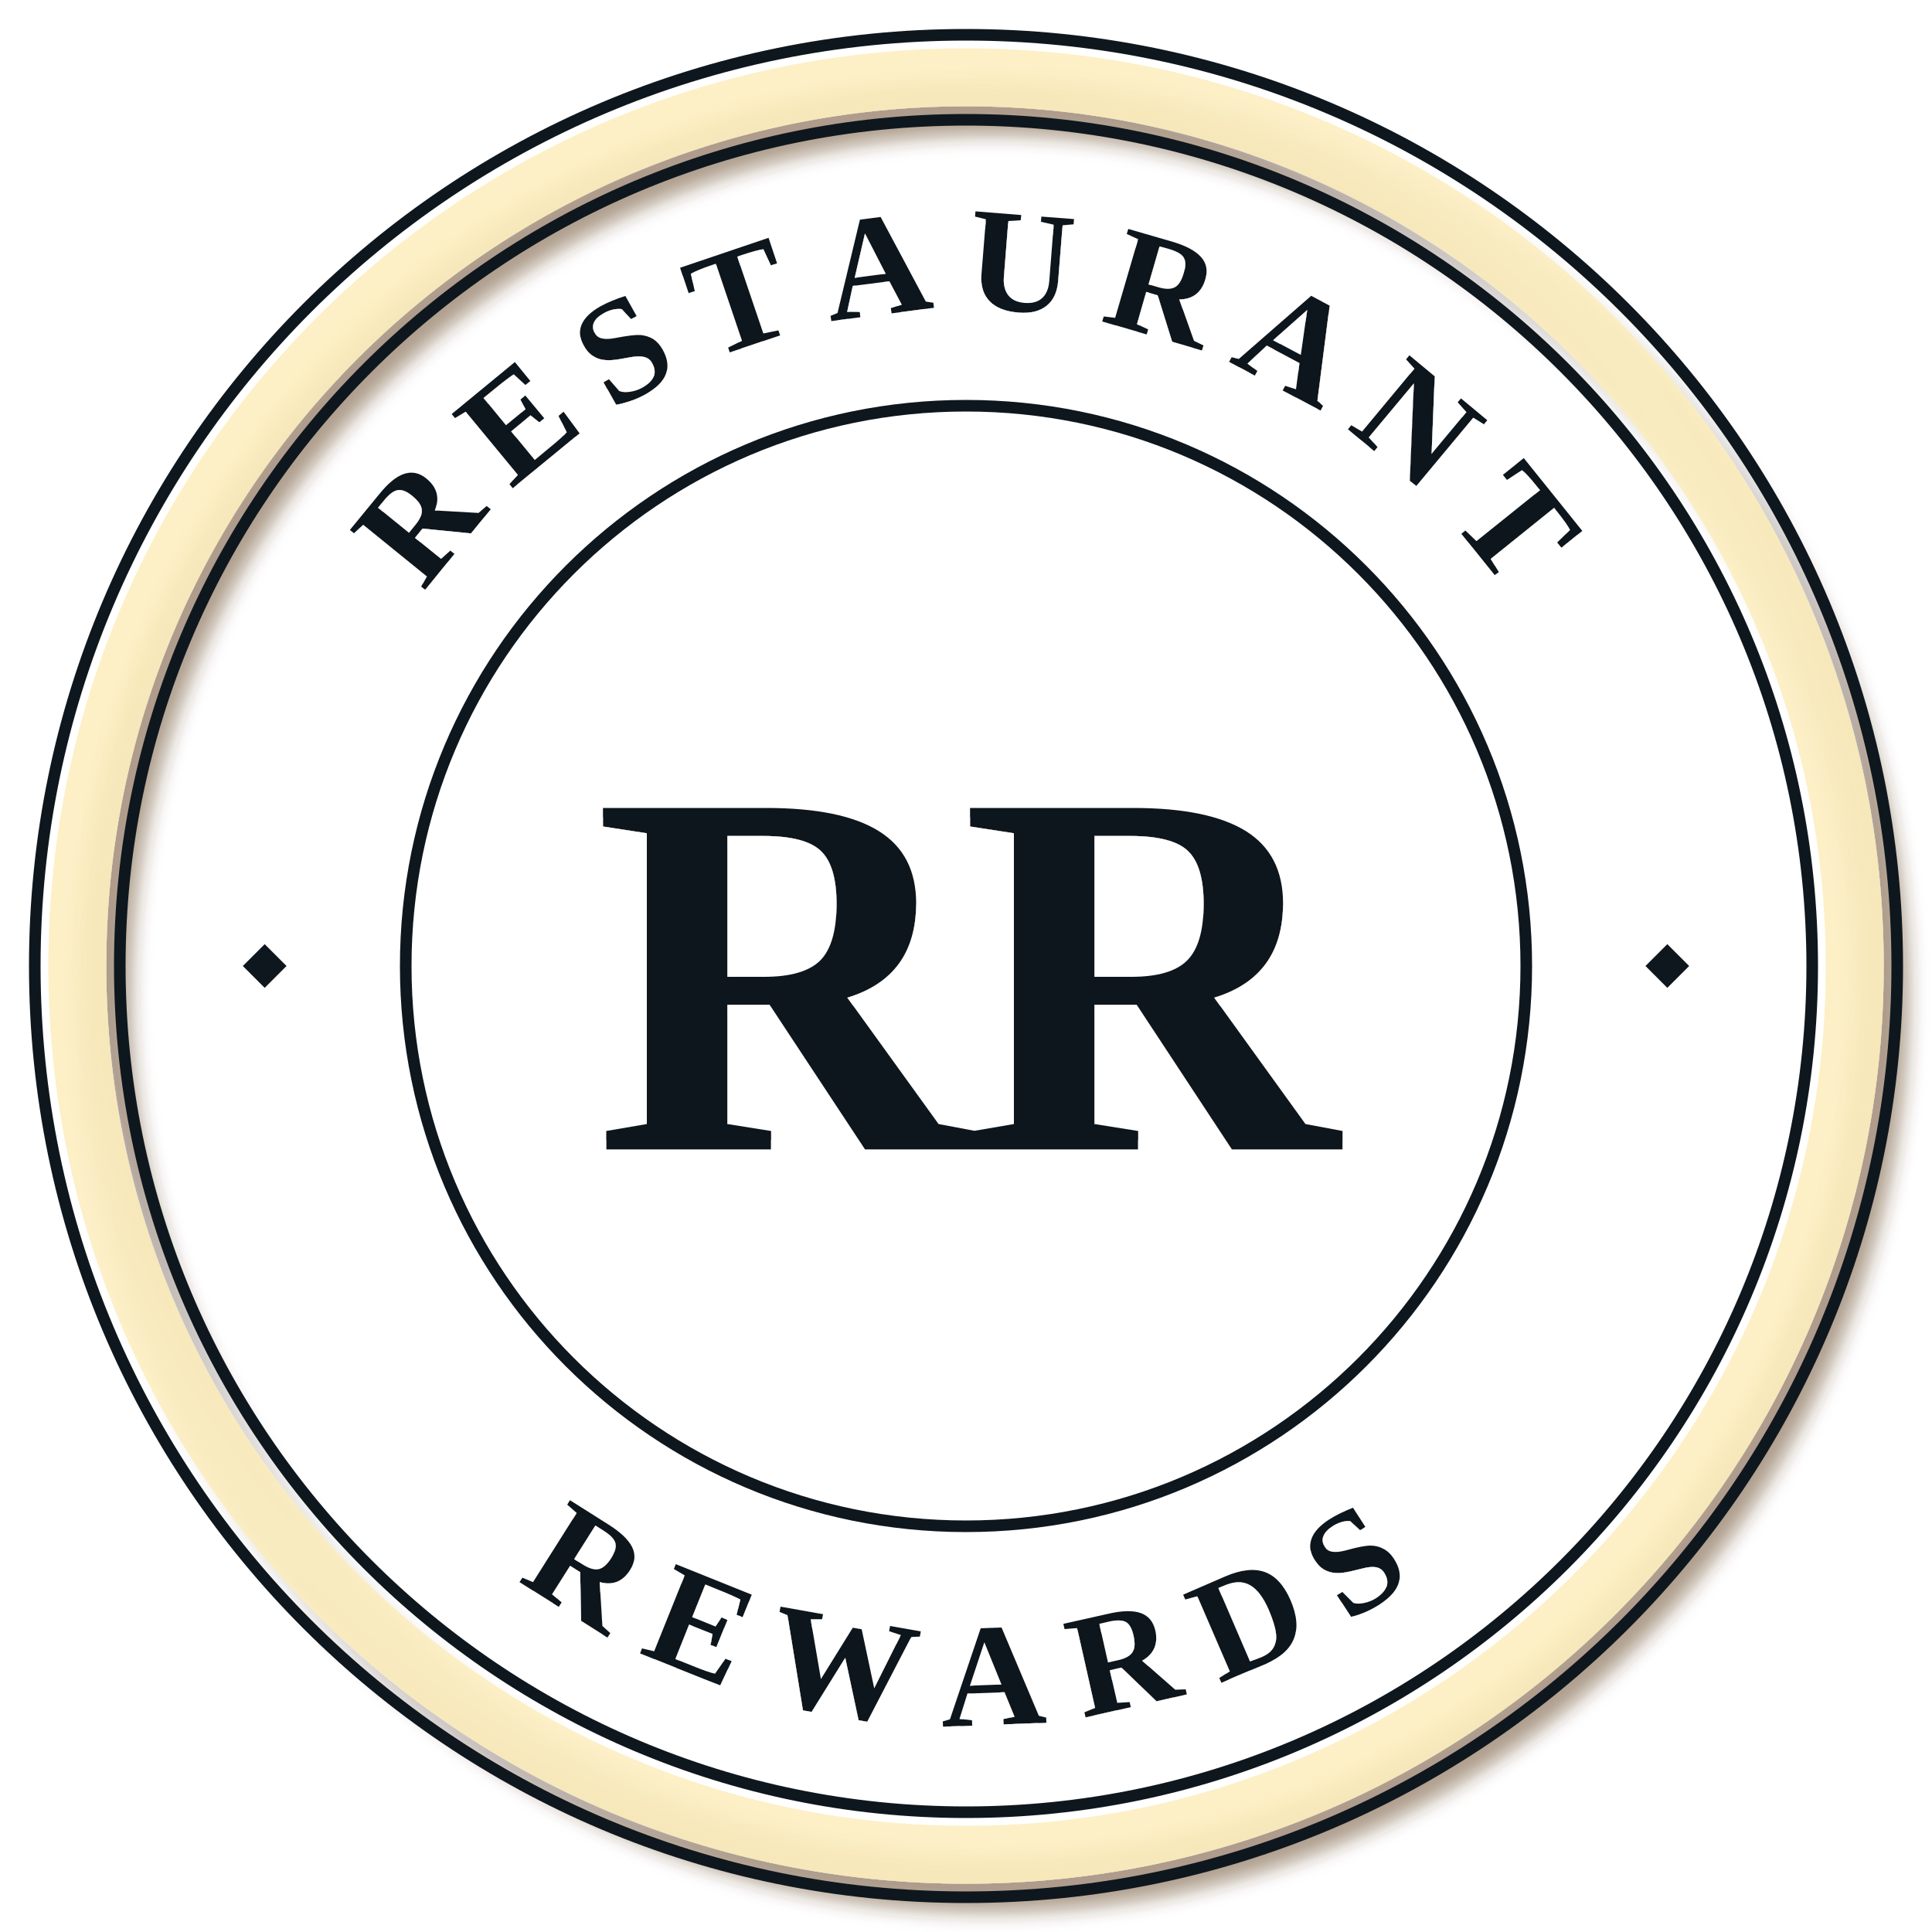
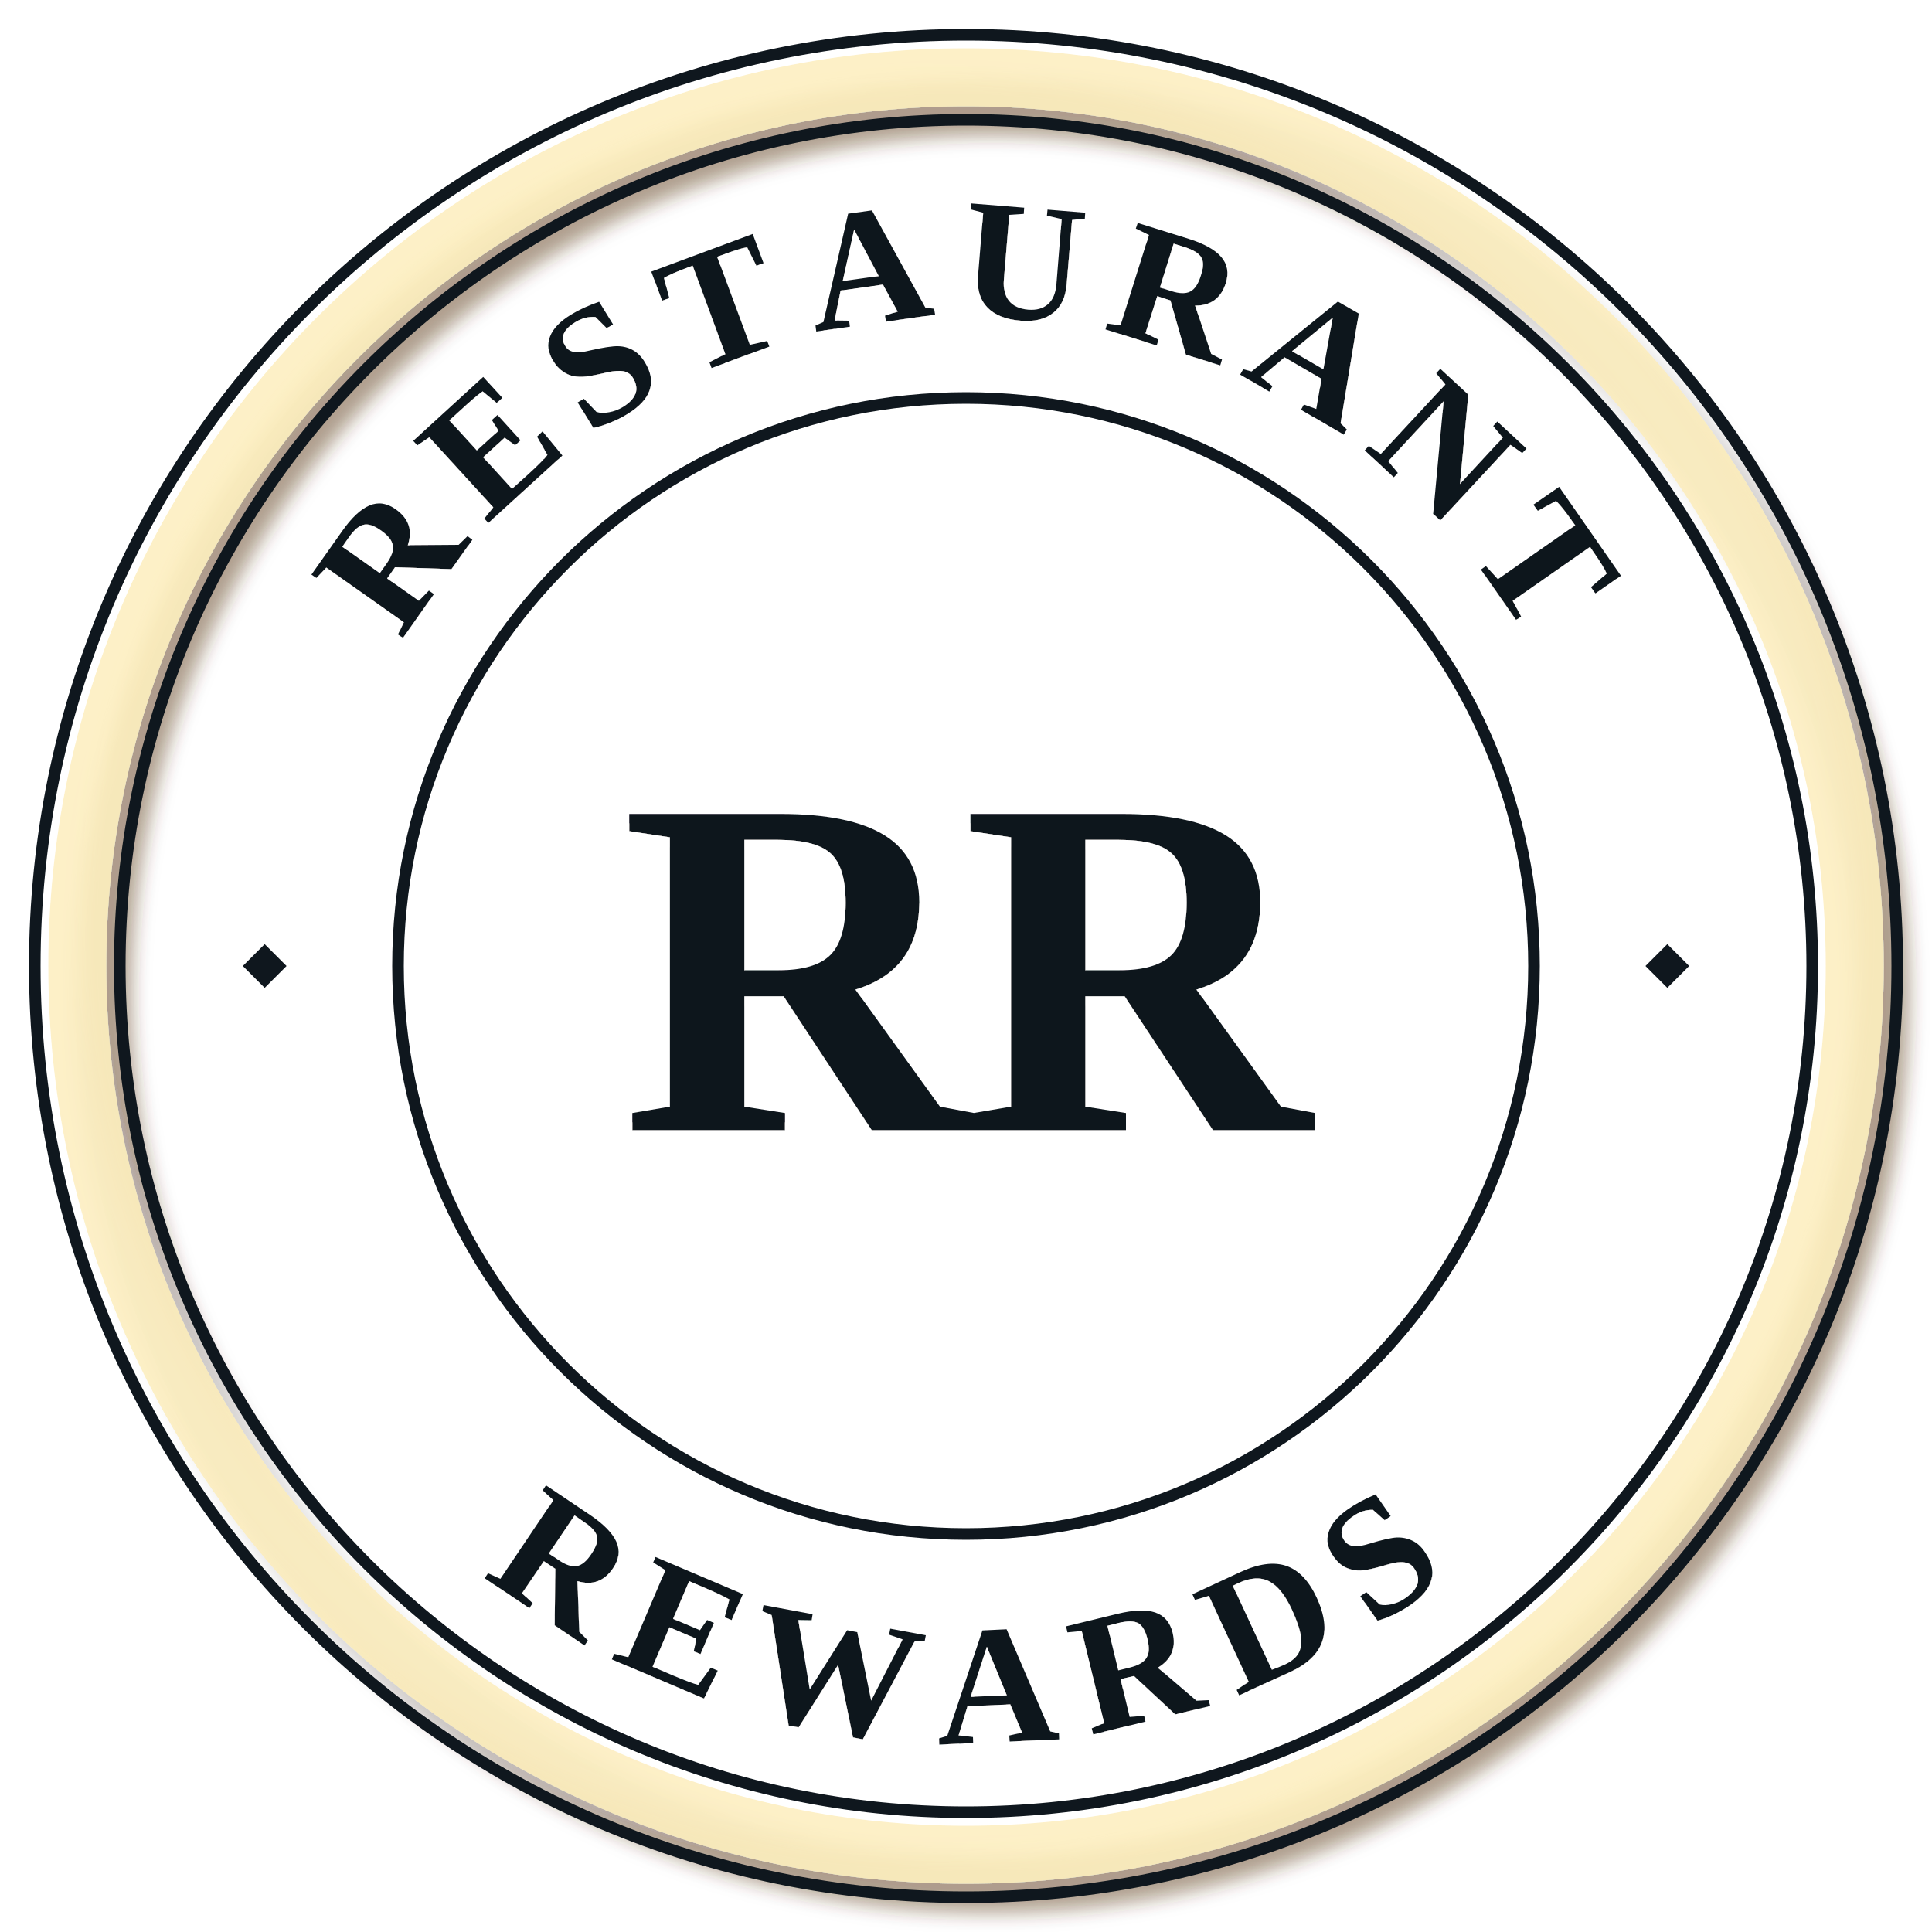
<svg xmlns="http://www.w3.org/2000/svg" viewBox="0 0 100 100" width="100" height="100" role="img" aria-label="Restaurant Rewards (RR)">
  <defs>
    <filter id="emb" x="-15%" y="-15%" width="130%" height="130%">
      <feGaussianBlur in="SourceAlpha" stdDeviation=".5" result="a" />
      <feOffset in="a" dx="-1.2" dy="-1.4" result="ho" />
      <feComposite in="ho" in2="SourceAlpha" operator="out" result="h" />
      <feFlood flood-color="#ffffff" flood-opacity=".95" result="hf" />
      <feComposite in="hf" in2="h" operator="in" result="hc" />
      <feOffset in="a" dx="1.3" dy="1.5" result="so" />
      <feComposite in="so" in2="SourceAlpha" operator="out" result="s" />
      <feFlood flood-color="#4d2c00" flood-opacity=".72" result="sf" />
      <feComposite in="sf" in2="s" operator="in" result="sc" />
      <feMerge>
        <feMergeNode in="sc" />
        <feMergeNode in="hc" />
        <feMergeNode in="SourceGraphic" />
      </feMerge>
    </filter>
  </defs>
  <g filter="url(#emb)">
    <circle cx="50" cy="50" r="46" fill="none" stroke="#fbe7a0" stroke-opacity=".62" stroke-width="3" />
  </g>
  <circle cx="50" cy="50" r="48.2" fill="none" stroke="#0f171e" stroke-width="0.6" />
  <circle cx="50" cy="50" r="43.8" fill="none" stroke="#0f171e" stroke-width="0.6" />
-   <circle cx="50" cy="50" r="29" fill="none" stroke="#0f171e" stroke-width="0.6" />
+   <circle cx="50" cy="50" r="29.4" fill="none" stroke="#0f171e" stroke-width="0.6" />
  <g fill="#0f171e" style="filter:drop-shadow(0 .5px 0 rgba(255,255,255,.7))">
-     <path d="M21.48 27.84 22.83 28.93 23.31 28.5 23.52 28.67 22.01 30.53 21.8 30.36 22.09 29.84 18.8 27.17 18.32 27.6 18.11 27.43 19.62 25.59Q20.31 24.73 20.91 24.53Q21.52 24.32 22.07 24.77Q22.9 25.45 22.51 26.42L24.77 26.55L25.19 26.19L25.4 26.36L24.38 27.61L21.87 27.36ZM21.35 25.68Q20.92 25.32 20.6 25.37Q20.29 25.41 19.9 25.88L19.57 26.28L21.17 27.58L21.51 27.16Q21.87 26.72 21.83 26.38Q21.8 26.05 21.35 25.68Z M26.37 25.06 26.8 24.58 24.1 21.31 23.55 21.64 23.38 21.43 26.65 18.74 27.45 19.72 27.19 19.93 26.59 19.38Q26.24 19.61 25.63 20.11L25.03 20.6L26.19 22.01L27.2 21.18L26.94 20.68L27.19 20.47L28.17 21.65L27.91 21.86L27.46 21.5L26.46 22.33L27.68 23.81L28.4 23.21Q29.14 22.61 29.33 22.37L28.91 21.53L29.17 21.31L30 22.43L26.54 25.27Z M31.24 19.79 31.52 19.63 32.05 20.24Q32.28 20.33 32.61 20.28Q32.95 20.23 33.24 20.07Q34.18 19.55 33.75 18.79Q33.62 18.55 33.35 18.48Q33.08 18.41 32.63 18.49Q31.97 18.62 31.66 18.64Q31.35 18.66 31.09 18.6Q30.84 18.54 30.61 18.37Q30.39 18.21 30.21 17.88Q29.89 17.31 30.11 16.79Q30.34 16.27 31.09 15.85Q31.64 15.55 32.37 15.32L32.95 16.36L32.66 16.52L32.18 16Q31.72 15.95 31.28 16.19Q30.88 16.41 30.75 16.68Q30.62 16.95 30.79 17.25Q30.91 17.47 31.17 17.52Q31.43 17.58 31.88 17.49Q32.76 17.32 33.14 17.34Q33.51 17.37 33.81 17.55Q34.1 17.74 34.3 18.1Q35.07 19.48 33.44 20.39Q33.07 20.6 32.64 20.75Q32.22 20.9 31.89 20.95Z M37.77 18.24 37.69 17.99 38.4 17.64 37.05 13.65 36.87 13.71Q36.07 13.98 35.76 14.17L35.96 15.07L35.64 15.18L35.2 13.86L39.78 12.31L40.22 13.63L39.9 13.74L39.51 12.9Q39.2 12.93 38.33 13.22L38.16 13.28L39.51 17.26L40.29 17.1L40.38 17.36Z M44.5 16.15 44.53 16.42 43.03 16.62 42.99 16.35 43.35 16.2 44.51 11.37 45.58 11.23 47.92 15.61 48.31 15.67 48.34 15.93 46.15 16.22 46.11 15.95 46.67 15.77 46.03 14.56 44.14 14.8 43.85 16.14ZM44.77 12.09 44.24 14.38 45.84 14.17Z M53.05 15.68Q53.61 15.72 53.93 15.44Q54.26 15.15 54.31 14.55L54.54 11.63L53.88 11.48L53.9 11.21L55.59 11.34L55.57 11.61L55 11.66L54.77 14.55Q54.7 15.41 54.17 15.83Q53.64 16.25 52.72 16.18Q51.72 16.1 51.23 15.6Q50.73 15.09 50.8 14.21L51.03 11.35L50.47 11.21L50.49 10.94L52.86 11.13L52.83 11.4L52.19 11.44L51.96 14.36Q51.92 14.95 52.19 15.29Q52.47 15.64 53.05 15.68Z M59.33 15.11 58.85 16.78 59.43 17.05 59.35 17.31 57.05 16.64 57.13 16.38 57.72 16.45 58.91 12.38 58.32 12.11 58.4 11.85 60.68 12.51Q61.73 12.82 62.16 13.3Q62.59 13.77 62.39 14.46Q62.09 15.49 61.04 15.5L61.8 17.64L62.29 17.88L62.21 18.14L60.67 17.69L59.92 15.28ZM61.27 14.14Q61.43 13.61 61.27 13.34Q61.11 13.06 60.52 12.89L60.02 12.75L59.45 14.72L59.96 14.87Q60.51 15.03 60.81 14.87Q61.11 14.71 61.27 14.14Z M65.08 19.2 64.95 19.44 63.62 18.73 63.75 18.49 64.12 18.58 67.87 15.31 68.82 15.82 68.19 20.74 68.48 21.01 68.35 21.25 66.39 20.21 66.52 19.97 67.08 20.15 67.26 18.79 65.57 17.89 64.57 18.82ZM67.66 16.05 65.9 17.61 67.33 18.37Z M75.9 21.33 75.45 20.82 75.62 20.62 76.98 21.75 76.81 21.96 76.26 21.62 73.31 25.16 72.97 24.89 73.18 19.85 70.85 22.64 71.3 23.14 71.13 23.35 69.77 22.22 69.94 22.01 70.5 22.34 73.21 19.08 72.78 18.6 72.95 18.39 74.26 19.48 74.1 23.49Z M75.64 27.63 75.85 27.46 76.42 28.01 79.71 25.37 79.59 25.23Q79.06 24.56 78.78 24.34L78 24.84L77.79 24.58L78.87 23.71L81.9 27.48L80.82 28.35L80.6 28.08L81.26 27.43Q81.12 27.14 80.55 26.43L80.44 26.29L77.16 28.93L77.58 29.61L77.36 29.77Z" />
-     <path d="M29.51 81.05 28.58 82.52 29.07 82.94 28.92 83.17 26.89 81.89 27.04 81.66 27.59 81.89 29.85 78.31 29.36 77.88 29.5 77.65 31.51 78.92Q32.44 79.51 32.72 80.08Q33 80.66 32.62 81.26Q32.05 82.17 31.04 81.89L31.18 84.16L31.59 84.53L31.44 84.76L30.08 83.9L30.03 81.37ZM31.64 80.65Q31.93 80.18 31.85 79.87Q31.77 79.57 31.26 79.24L30.82 78.96L29.72 80.7L30.18 80.99Q30.66 81.29 30.99 81.22Q31.32 81.15 31.64 80.65Z M33.23 85.32 33.86 85.47 35.44 81.54 34.88 81.21 34.98 80.96 38.91 82.54 38.44 83.71 38.13 83.58 38.32 82.79Q37.95 82.59 37.22 82.3L36.51 82.01L35.83 83.7L37.04 84.19L37.35 83.72L37.65 83.85L37.08 85.26L36.78 85.14L36.88 84.57L35.67 84.09L34.96 85.87L35.83 86.22Q36.72 86.58 37.01 86.63L37.55 85.86L37.87 85.98L37.28 87.24L33.13 85.58Z M44.89 89.12 44.44 89.04 43.75 85.81 42.01 88.61 41.56 88.53 40.76 83.6 40.35 83.43 40.4 83.16 42.6 83.55 42.55 83.81 41.96 83.81 42.49 86.91 44.14 84.25 44.6 84.33 45.25 87.39 46.63 84.63 46.02 84.43 46.07 84.16 47.66 84.44 47.61 84.71 47.17 84.73Z M50.31 89.04 50.32 89.32 48.81 89.37 48.8 89.1 49.17 88.99 50.76 84.28 51.84 84.24 53.77 88.81 54.15 88.9 54.16 89.17 51.95 89.25 51.94 88.98 52.51 88.86 51.99 87.59 50.08 87.66 49.67 88.97ZM50.95 85.02 50.21 87.25 51.83 87.19Z M57.44 86.45 57.83 88.14 58.47 88.1 58.53 88.36 56.19 88.89 56.13 88.63 56.68 88.4 55.75 84.27 55.1 84.32 55.04 84.05 57.36 83.53Q58.43 83.28 59.04 83.49Q59.64 83.7 59.8 84.4Q60.03 85.44 59.12 85.96L60.83 87.46L61.37 87.44L61.43 87.7L59.86 88.06L58.04 86.31ZM58.67 84.66Q58.55 84.12 58.28 83.96Q58 83.8 57.41 83.93L56.9 84.05L57.35 86.05L57.88 85.93Q58.43 85.81 58.62 85.52Q58.8 85.24 58.67 84.66Z M65.67 83.33Q65.24 82.34 64.68 82.04Q64.12 81.73 63.31 82.09L63.06 82.19L64.7 86Q65.04 85.88 65.31 85.77Q65.75 85.58 65.92 85.28Q66.1 84.97 66.04 84.52Q65.98 84.06 65.67 83.33ZM63.41 81.6Q64.64 81.07 65.47 81.37Q66.29 81.67 66.79 82.81Q67.3 83.99 66.98 84.81Q66.67 85.62 65.53 86.12L64 86.76L63.22 87.1L63.11 86.85L63.65 86.51L61.97 82.62L61.35 82.79L61.24 82.54Z M69.2 82.57 69.48 82.4 70.05 82.97Q70.28 83.04 70.61 82.97Q70.95 82.9 71.23 82.72Q72.12 82.13 71.64 81.4Q71.49 81.17 71.22 81.12Q70.95 81.07 70.5 81.19Q69.85 81.36 69.54 81.4Q69.24 81.44 68.98 81.4Q68.72 81.36 68.48 81.21Q68.25 81.06 68.05 80.75Q67.69 80.2 67.88 79.66Q68.06 79.13 68.78 78.66Q69.31 78.32 70.03 78.04L70.67 79.03L70.4 79.21L69.88 78.73Q69.42 78.71 68.99 78.98Q68.61 79.23 68.5 79.51Q68.39 79.78 68.58 80.08Q68.71 80.29 68.98 80.32Q69.25 80.36 69.69 80.24Q70.55 80 70.93 80Q71.31 80 71.61 80.17Q71.92 80.33 72.14 80.67Q73.01 82 71.45 83.02Q71.09 83.25 70.68 83.44Q70.27 83.62 69.93 83.69Z" />
-     <path d="M37.65 52.01V58.18L39.91 58.54V59.5H31.38V58.54L33.48 58.18V43.13L31.21 42.78V41.82H39.66Q43.57 41.82 45.49 43.02Q47.42 44.22 47.42 46.76Q47.42 50.56 43.86 51.64L48.58 58.18L50.49 58.54V59.5H44.77L39.83 52.01ZM43.3 46.79Q43.3 44.81 42.48 44.04Q41.67 43.27 39.49 43.27H37.65V50.56H39.56Q41.59 50.56 42.45 49.72Q43.3 48.87 43.3 46.79Z M56.65 52.01V58.18L58.91 58.54V59.5H50.38V58.54L52.48 58.18V43.13L50.21 42.78V41.82H58.66Q62.56 41.82 64.49 43.02Q66.41 44.22 66.41 46.76Q66.41 50.56 62.85 51.64L67.57 58.18L69.49 58.54V59.5H63.76L58.83 52.01ZM62.3 46.79Q62.3 44.81 61.48 44.04Q60.67 43.27 58.49 43.27H56.65V50.56H58.56Q60.59 50.56 61.44 49.72Q62.3 48.87 62.3 46.79Z" />
+     <path d="M20.04 29.94 21.68 31.1 22.2 30.57 22.46 30.75 20.86 33.02 20.6 32.84 20.9 32.21 16.89 29.38 16.38 29.92 16.12 29.74 17.71 27.49Q18.44 26.45 19.13 26.16Q19.81 25.88 20.48 26.36Q21.49 27.07 21.11 28.22L23.74 28.2L24.2 27.75L24.45 27.94L23.37 29.46L20.45 29.36ZM19.72 27.46Q19.19 27.08 18.83 27.16Q18.47 27.23 18.06 27.81L17.72 28.3L19.66 29.67L20.02 29.16Q20.4 28.62 20.33 28.23Q20.27 27.85 19.72 27.46Z M25.07 26.84 25.53 26.26 22.22 22.64 21.6 23.05 21.39 22.82 25.01 19.51 26 20.59 25.71 20.86 24.98 20.26Q24.59 20.54 23.92 21.16L23.26 21.76L24.68 23.32L25.8 22.3L25.46 21.74L25.75 21.48L26.94 22.79L26.66 23.05L26.12 22.66L25.01 23.67L26.5 25.31L27.31 24.58Q28.13 23.83 28.33 23.55L27.8 22.6L28.08 22.33L29.11 23.58L25.28 27.07Z M29.9 20.83 30.22 20.64 30.87 21.32Q31.13 21.41 31.52 21.34Q31.91 21.27 32.24 21.07Q33.29 20.43 32.76 19.56Q32.6 19.29 32.28 19.22Q31.97 19.16 31.45 19.27Q30.69 19.45 30.34 19.49Q29.98 19.53 29.68 19.47Q29.38 19.41 29.12 19.22Q28.85 19.04 28.63 18.68Q28.23 18.03 28.47 17.42Q28.7 16.81 29.55 16.29Q30.17 15.91 31.01 15.62L31.73 16.79L31.4 16.99L30.82 16.41Q30.28 16.37 29.79 16.67Q29.33 16.95 29.19 17.26Q29.05 17.58 29.26 17.92Q29.41 18.17 29.72 18.22Q30.03 18.27 30.54 18.14Q31.55 17.91 31.99 17.92Q32.42 17.93 32.77 18.13Q33.12 18.33 33.37 18.74Q34.33 20.3 32.48 21.43Q32.06 21.69 31.58 21.88Q31.09 22.08 30.71 22.15Z M36.83 19.05 36.72 18.75 37.54 18.33 35.85 13.75 35.64 13.83Q34.72 14.17 34.37 14.39L34.64 15.43L34.27 15.57L33.71 14.06L38.96 12.11L39.52 13.62L39.15 13.76L38.67 12.8Q38.31 12.85 37.32 13.22L37.12 13.29L38.81 17.85L39.71 17.65L39.82 17.94Z M43.95 16.6 43.99 16.91 42.25 17.16 42.21 16.85 42.62 16.67 43.9 11.06 45.13 10.89 47.9 15.93 48.35 15.98 48.4 16.29 45.86 16.65 45.81 16.34 46.46 16.13 45.7 14.73 43.51 15.04 43.2 16.59ZM44.21 11.89 43.62 14.55 45.48 14.29Z M53.22 16.03Q53.86 16.08 54.24 15.75Q54.62 15.42 54.68 14.72L54.95 11.34L54.19 11.16L54.22 10.85L56.17 11.01L56.15 11.32L55.49 11.38L55.21 14.73Q55.13 15.72 54.51 16.2Q53.89 16.69 52.83 16.6Q51.68 16.51 51.11 15.92Q50.54 15.33 50.62 14.32L50.89 11.01L50.25 10.84L50.27 10.53L53.01 10.75L52.99 11.07L52.24 11.12L51.96 14.49Q51.91 15.18 52.22 15.57Q52.54 15.97 53.22 16.03Z M59.9 15.33 59.29 17.25 59.96 17.58 59.87 17.88 57.22 17.05 57.31 16.75 58 16.84 59.47 12.16 58.79 11.83 58.89 11.54 61.52 12.36Q62.73 12.74 63.21 13.3Q63.69 13.86 63.45 14.65Q63.08 15.83 61.86 15.82L62.69 18.32L63.25 18.61L63.16 18.91L61.38 18.36L60.58 15.55ZM62.16 14.26Q62.36 13.64 62.18 13.33Q62 13.01 61.32 12.79L60.75 12.61L60.04 14.88L60.63 15.07Q61.26 15.27 61.61 15.09Q61.96 14.91 62.16 14.26Z M65.86 19.99 65.7 20.27 64.19 19.39 64.35 19.11 64.78 19.23 69.25 15.61 70.33 16.23 69.39 21.91 69.71 22.23 69.55 22.5 67.34 21.21 67.49 20.94 68.13 21.17 68.4 19.61 66.49 18.5 65.28 19.52ZM68.98 16.45 66.88 18.18 68.5 19.12Z M77.78 22.66 77.29 22.05 77.5 21.82 79.01 23.22 78.79 23.45 78.18 23.03 74.55 26.94 74.18 26.6 74.72 20.78 71.86 23.87 72.35 24.48 72.14 24.71 70.64 23.31 70.85 23.08 71.47 23.5 74.81 19.9 74.34 19.32 74.55 19.09 76 20.43 75.57 25.05Z M76.65 29.48 76.91 29.3 77.53 29.98 81.53 27.19 81.4 27.01Q80.84 26.21 80.54 25.93L79.6 26.44L79.37 26.12L80.7 25.2L83.9 29.8L82.58 30.72L82.35 30.39L83.16 29.69Q83.02 29.35 82.42 28.49L82.3 28.31L78.3 31.1L78.73 31.91L78.47 32.09Z" />
+     <path d="M28.15 80.81 27.02 82.47 27.57 82.98 27.4 83.24 25.09 81.69 25.26 81.43 25.9 81.72 28.64 77.65 28.09 77.14 28.26 76.88 30.55 78.42Q31.6 79.13 31.9 79.8Q32.2 80.48 31.74 81.16Q31.05 82.19 29.89 81.84L29.98 84.46L30.43 84.91L30.25 85.17L28.71 84.13L28.74 81.2ZM30.62 80.42Q30.98 79.89 30.9 79.53Q30.82 79.17 30.23 78.78L29.74 78.44L28.41 80.41L28.93 80.76Q29.47 81.13 29.86 81.06Q30.25 80.99 30.62 80.42Z M31.79 85.6 32.52 85.78 34.44 81.27 33.81 80.87 33.93 80.59 38.45 82.51 37.87 83.86 37.51 83.71 37.75 82.79Q37.33 82.55 36.49 82.19L35.67 81.84L34.84 83.79L36.23 84.38L36.6 83.85L36.95 84L36.26 85.62L35.91 85.47L36.04 84.82L34.65 84.23L33.78 86.27L34.78 86.7Q35.8 87.13 36.14 87.21L36.79 86.32L37.15 86.47L36.44 87.92L31.67 85.89Z M44.66 90.03 44.15 89.93 43.38 86.18 41.34 89.41 40.82 89.32 39.94 83.59 39.46 83.39 39.52 83.08 42.06 83.55 42.01 83.86 41.32 83.85 41.91 87.45 43.85 84.38 44.37 84.48 45.09 88.03 46.72 84.85 46.02 84.61 46.08 84.3 47.92 84.64 47.86 84.95 47.34 84.96Z M50.36 89.91 50.37 90.22 48.62 90.3 48.61 89.98 49.03 89.85 50.85 84.39 52.1 84.33 54.36 89.62 54.81 89.72 54.82 90.03 52.26 90.14 52.24 89.83 52.9 89.68 52.29 88.22 50.08 88.31 49.62 89.82ZM51.08 85.24 50.24 87.83 52.11 87.75Z M58 86.91 58.47 88.87 59.22 88.81 59.29 89.11 56.59 89.77 56.51 89.46 57.15 89.19 55.99 84.42 55.25 84.49 55.18 84.18 57.85 83.53Q59.09 83.23 59.79 83.46Q60.49 83.7 60.69 84.5Q60.98 85.7 59.93 86.32L61.93 88.03L62.56 88L62.64 88.3L60.83 88.74L58.69 86.75ZM59.39 84.83Q59.23 84.2 58.92 84.02Q58.6 83.84 57.91 84L57.32 84.15L57.88 86.46L58.49 86.31Q59.13 86.15 59.34 85.82Q59.55 85.49 59.39 84.83Z M66.87 83.32Q66.35 82.19 65.69 81.85Q65.03 81.51 64.1 81.94L63.81 82.08L65.83 86.43Q66.22 86.29 66.52 86.15Q67.03 85.91 67.22 85.56Q67.41 85.21 67.33 84.68Q67.25 84.15 66.87 83.32ZM64.2 81.37Q65.61 80.72 66.58 81.05Q67.54 81.38 68.15 82.69Q68.77 84.03 68.43 84.99Q68.09 85.94 66.79 86.54L65.03 87.34L64.14 87.75L64.01 87.47L64.63 87.05L62.57 82.6L61.85 82.81L61.72 82.52Z M70.41 82.62 70.72 82.41 71.41 83.05Q71.68 83.12 72.06 83.03Q72.44 82.94 72.76 82.71Q73.77 82 73.19 81.17Q73.01 80.91 72.69 80.87Q72.37 80.82 71.86 80.97Q71.12 81.19 70.76 81.25Q70.41 81.32 70.11 81.27Q69.81 81.23 69.53 81.07Q69.25 80.9 69.01 80.55Q68.57 79.93 68.77 79.31Q68.96 78.68 69.78 78.11Q70.37 77.7 71.2 77.35L71.98 78.47L71.67 78.69L71.06 78.15Q70.51 78.14 70.04 78.48Q69.6 78.78 69.48 79.1Q69.36 79.43 69.59 79.76Q69.76 79.99 70.07 80.03Q70.38 80.06 70.88 79.9Q71.87 79.6 72.31 79.58Q72.75 79.57 73.11 79.75Q73.47 79.92 73.74 80.32Q74.8 81.82 73.03 83.06Q72.62 83.34 72.15 83.57Q71.68 83.79 71.3 83.89Z" />
+     <path d="M38.53 51.57V57.28L40.63 57.61V58.5H32.73V57.61L34.67 57.28V43.34L32.57 43.02V42.13H40.4Q44.01 42.13 45.79 43.24Q47.58 44.35 47.58 46.71Q47.58 50.22 44.28 51.22L48.65 57.28L50.42 57.61V58.5H45.12L40.56 51.57ZM43.77 46.73Q43.77 44.9 43.01 44.19Q42.25 43.47 40.24 43.47H38.53V50.22H40.3Q42.18 50.22 42.97 49.44Q43.77 48.66 43.77 46.73Z M56.18 51.57V57.28L58.28 57.61V58.5H50.39V57.61L52.33 57.28V43.34L50.23 43.02V42.13H58.05Q61.67 42.13 63.45 43.24Q65.23 44.35 65.23 46.71Q65.23 50.22 61.93 51.22L66.3 57.28L68.07 57.61V58.5H62.78L58.21 51.57ZM61.42 46.73Q61.42 44.9 60.66 44.19Q59.91 43.47 57.89 43.47H56.18V50.22H57.95Q59.83 50.22 60.63 49.44Q61.42 48.66 61.42 46.73Z" />
  </g>
  <rect x="12.9" y="49.2" width="1.6" height="1.6" fill="#0f171e" transform="rotate(45 13.7 50)" />
  <rect x="85.5" y="49.2" width="1.6" height="1.6" fill="#0f171e" transform="rotate(45 86.3 50)" />
</svg>
